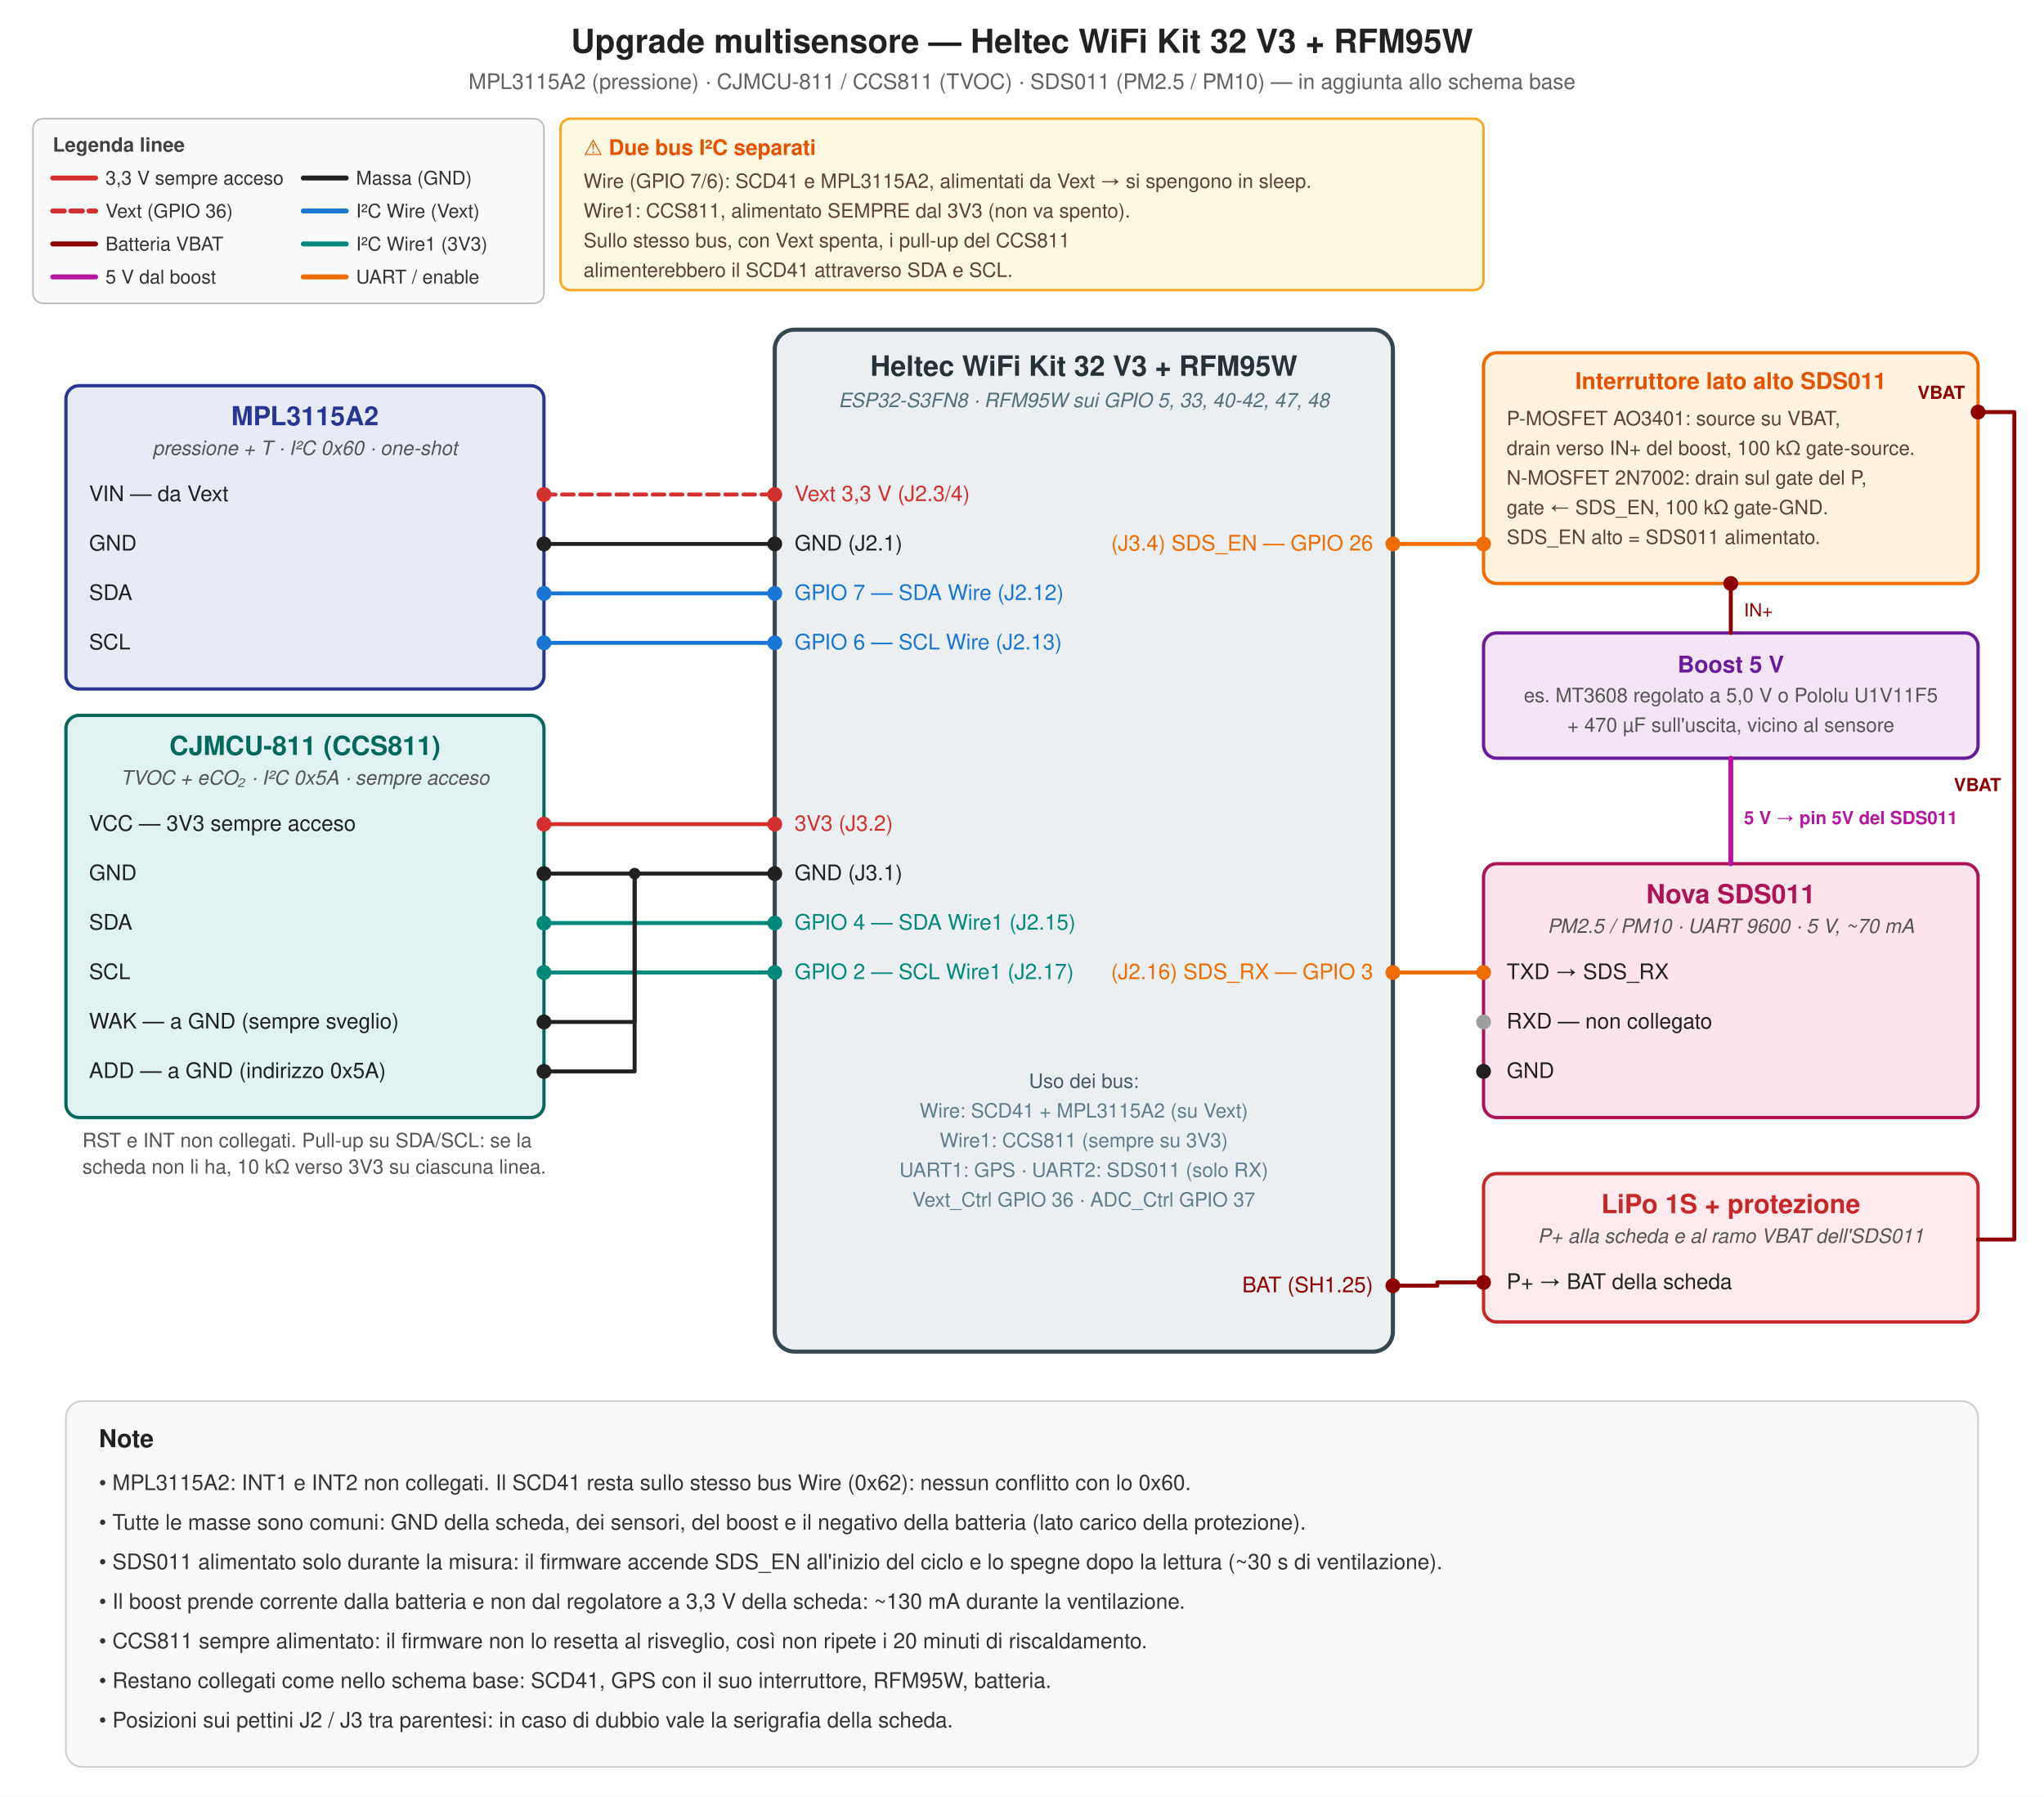
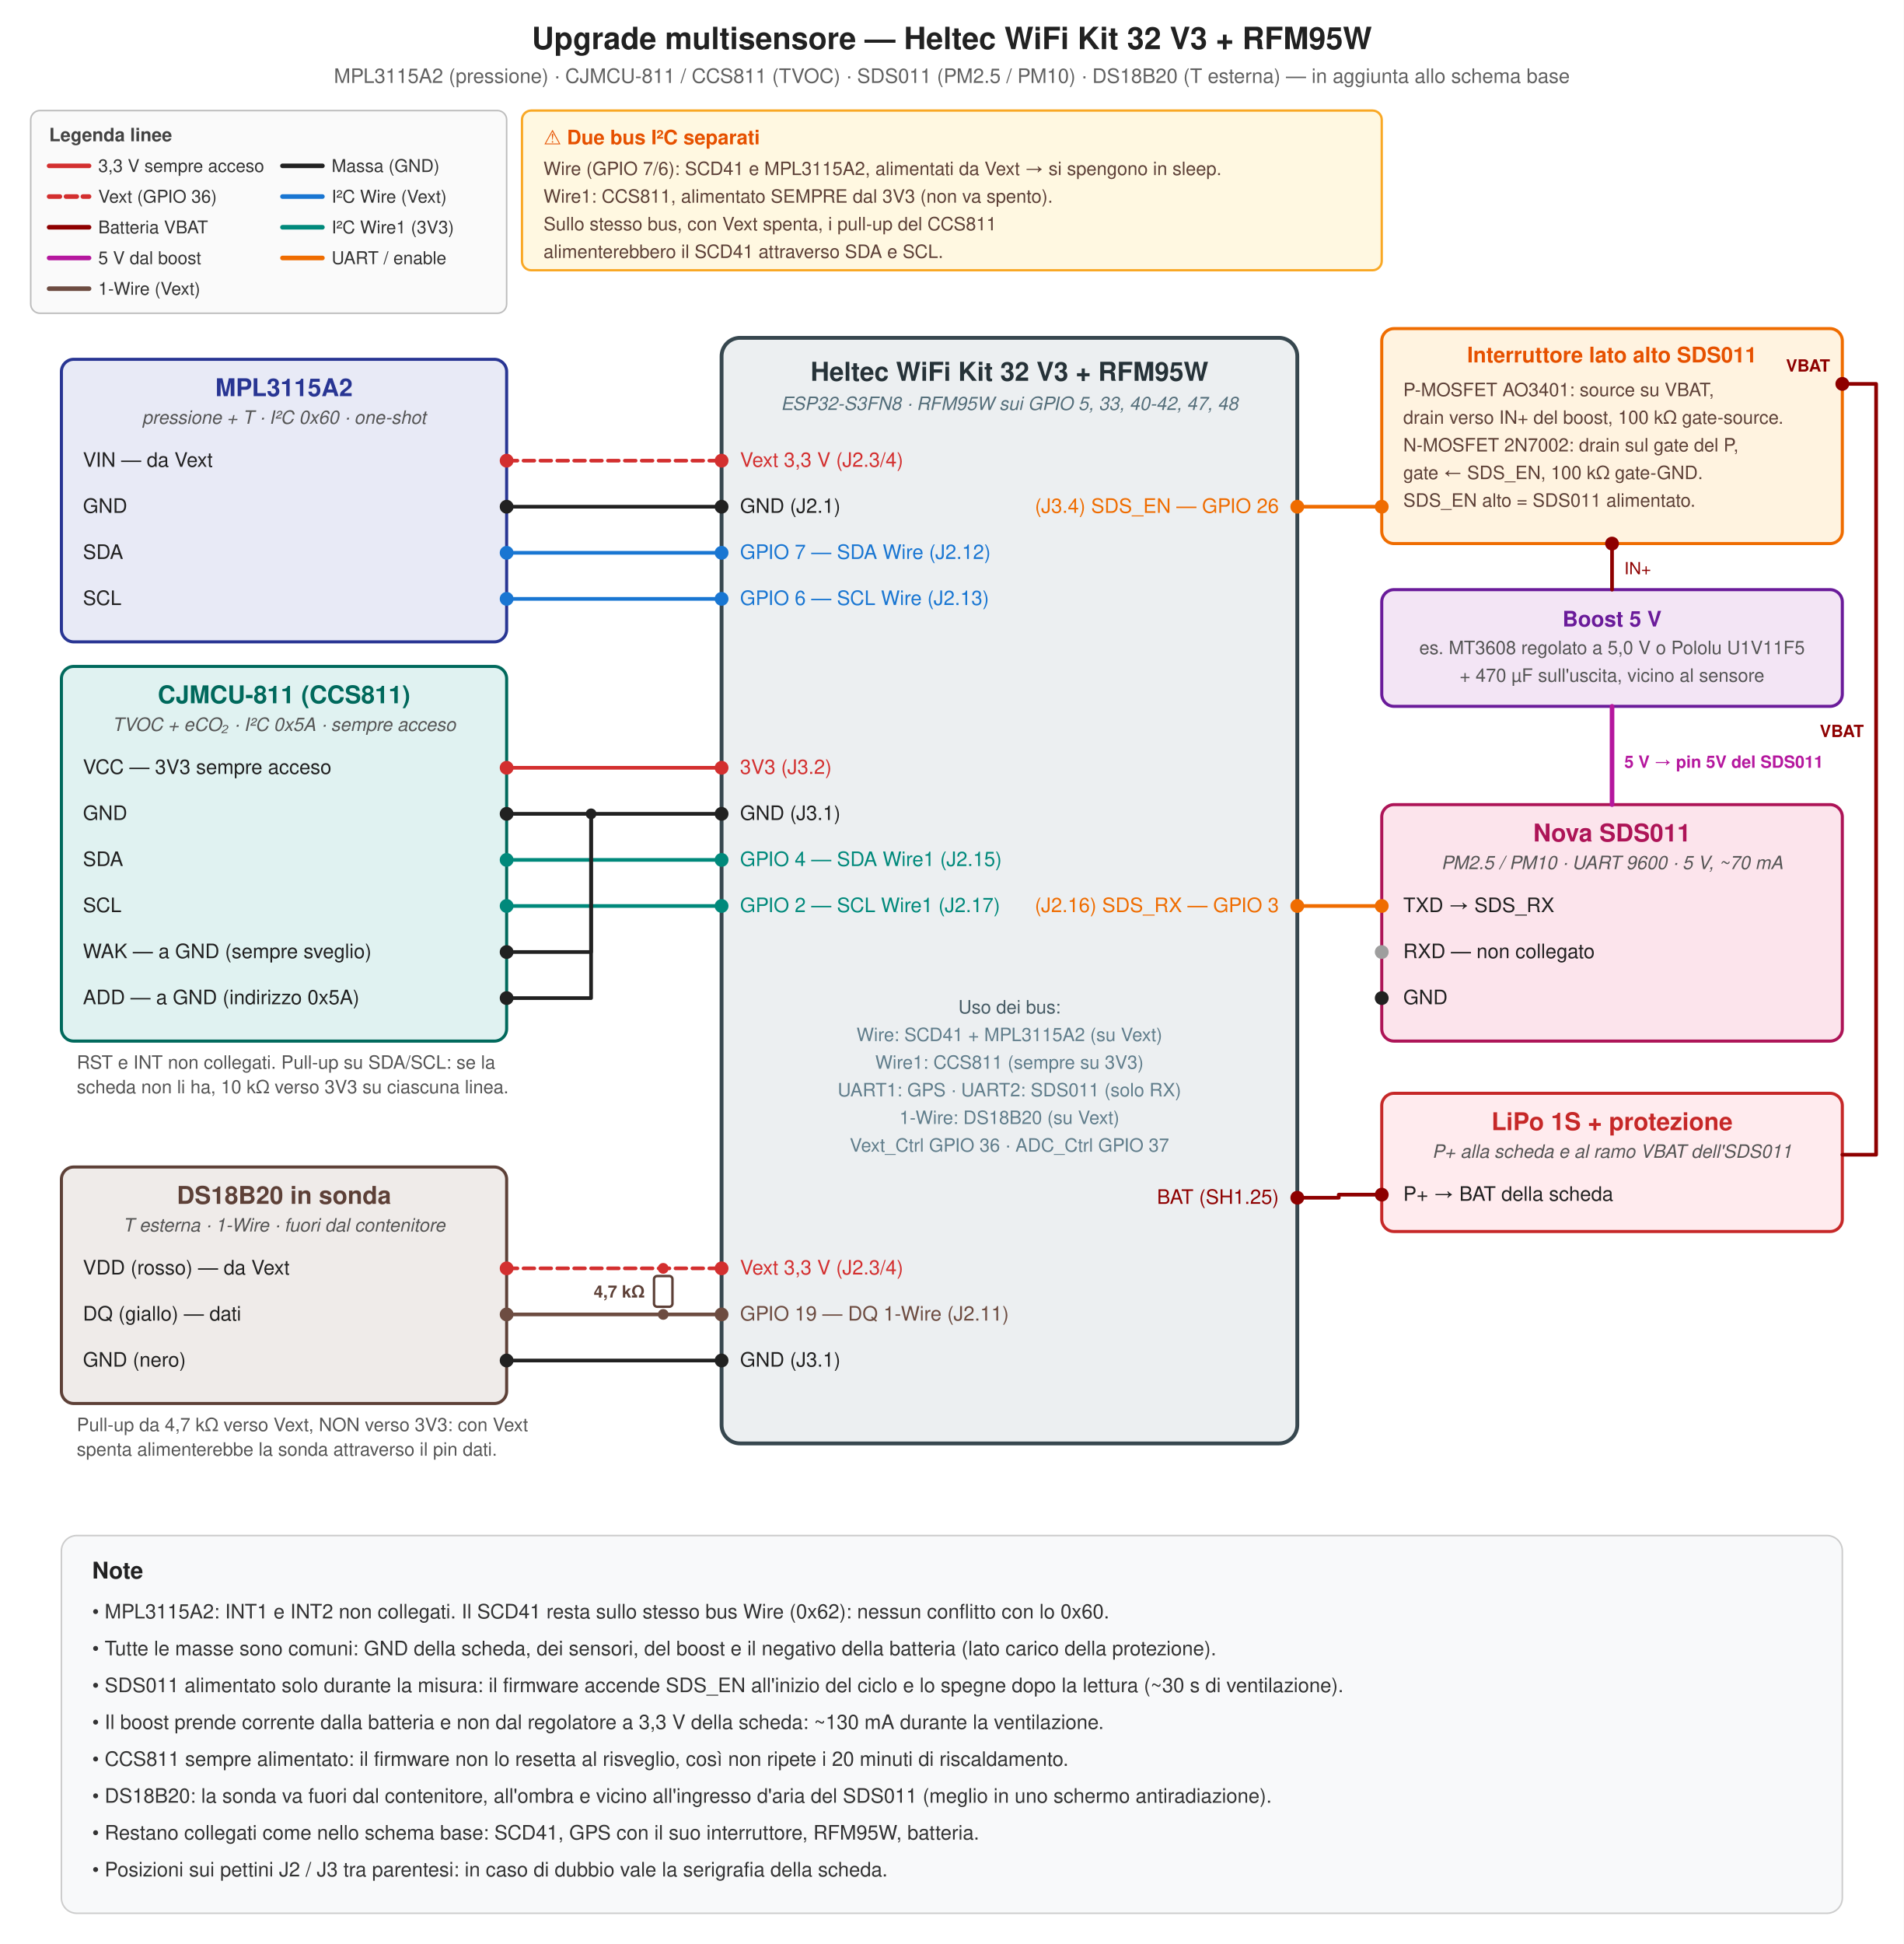
- <svg xmlns="http://www.w3.org/2000/svg" viewBox="0 0 1240 1090" width="1240" height="1090" font-family="Helvetica, Arial, sans-serif">
-   <rect width="1240" height="1090" fill="#ffffff" />
+ <svg xmlns="http://www.w3.org/2000/svg" viewBox="0 0 1240 1266" width="1240" height="1266" font-family="Helvetica, Arial, sans-serif">
+   <rect width="1240" height="1266" fill="#ffffff" />
  <text x="620" y="32" font-size="20" fill="#212121" text-anchor="middle" font-weight="bold">Upgrade multisensore — Heltec WiFi Kit 32 V3 + RFM95W</text>
-   <text x="620" y="54" font-size="13" fill="#616161" text-anchor="middle">MPL3115A2 (pressione) · CJMCU-811 / CCS811 (TVOC) · SDS011 (PM2.5 / PM10) — in aggiunta allo schema base</text>
-   <rect x="20" y="72" width="310" height="112" rx="6" fill="#fafafa" stroke="#bdbdbd" stroke-width="1" />
+   <text x="620" y="54" font-size="13" fill="#616161" text-anchor="middle">MPL3115A2 (pressione) · CJMCU-811 / CCS811 (TVOC) · SDS011 (PM2.5 / PM10) · DS18B20 (T esterna) — in aggiunta allo schema base</text>
+   <rect x="20" y="72" width="310" height="132" rx="6" fill="#fafafa" stroke="#bdbdbd" stroke-width="1" />
  <text x="32" y="92" font-size="12" fill="#424242" text-anchor="start" font-weight="bold">Legenda linee</text>
  <path d="M32 108H58" fill="none" stroke="#d32f2f" stroke-width="3" stroke-linecap="round" stroke-linejoin="round" />
  <text x="64" y="112" font-size="11.5" fill="#333" text-anchor="start">3,3 V sempre acceso</text>
  <path d="M32 128H58" fill="none" stroke="#d32f2f" stroke-width="3" stroke-linecap="round" stroke-linejoin="round" stroke-dasharray="7 4" />
  <text x="64" y="132" font-size="11.5" fill="#333" text-anchor="start">Vext (GPIO 36)</text>
  <path d="M32 148H58" fill="none" stroke="#8e0000" stroke-width="3" stroke-linecap="round" stroke-linejoin="round" />
  <text x="64" y="152" font-size="11.5" fill="#333" text-anchor="start">Batteria VBAT</text>
  <path d="M32 168H58" fill="none" stroke="#b5179e" stroke-width="3" stroke-linecap="round" stroke-linejoin="round" />
  <text x="64" y="172" font-size="11.5" fill="#333" text-anchor="start">5 V dal boost</text>
  <path d="M184 108H210" fill="none" stroke="#212121" stroke-width="3" stroke-linecap="round" stroke-linejoin="round" />
  <text x="216" y="112" font-size="11.5" fill="#333" text-anchor="start">Massa (GND)</text>
  <path d="M184 128H210" fill="none" stroke="#1976d2" stroke-width="3" stroke-linecap="round" stroke-linejoin="round" />
  <text x="216" y="132" font-size="11.5" fill="#333" text-anchor="start">I²C Wire (Vext)</text>
  <path d="M184 148H210" fill="none" stroke="#00897b" stroke-width="3" stroke-linecap="round" stroke-linejoin="round" />
  <text x="216" y="152" font-size="11.5" fill="#333" text-anchor="start">I²C Wire1 (3V3)</text>
  <path d="M184 168H210" fill="none" stroke="#ef6c00" stroke-width="3" stroke-linecap="round" stroke-linejoin="round" />
  <text x="216" y="172" font-size="11.5" fill="#333" text-anchor="start">UART / enable</text>
+   <path d="M32 188H58" fill="none" stroke="#6d4c41" stroke-width="3" stroke-linecap="round" stroke-linejoin="round" />
+   <text x="64" y="192" font-size="11.5" fill="#333" text-anchor="start">1-Wire (Vext)</text>
  <rect x="340" y="72" width="560" height="104" rx="6" fill="#fff8e1" stroke="#f9a825" stroke-width="1.5" />
  <text x="354" y="94" font-size="13" fill="#e65100" text-anchor="start" font-weight="bold">⚠ Due bus I²C separati</text>
  <text x="354" y="114" font-size="12" fill="#5d4037" text-anchor="start">Wire (GPIO 7/6): SCD41 e MPL3115A2, alimentati da Vext → si spengono in sleep.</text>
  <text x="354" y="132" font-size="12" fill="#5d4037" text-anchor="start">Wire1: CCS811, alimentato SEMPRE dal 3V3 (non va spento).</text>
  <text x="354" y="150" font-size="12" fill="#5d4037" text-anchor="start">Sullo stesso bus, con Vext spenta, i pull-up del CCS811</text>
  <text x="354" y="168" font-size="12" fill="#5d4037" text-anchor="start">alimenterebbero il SCD41 attraverso SDA e SCL.</text>
-   <rect x="470" y="200" width="375" height="620" rx="12" fill="#eceff1" stroke="#37474f" stroke-width="2.5" />
-   <text x="657.5" y="228" font-size="17" fill="#263238" text-anchor="middle" font-weight="bold">Heltec WiFi Kit 32 V3 + RFM95W</text>
-   <text x="657.5" y="247" font-size="12" fill="#546e7a" text-anchor="middle" font-style="italic">ESP32-S3FN8 · RFM95W sui GPIO 5, 33, 40-42, 47, 48</text>
+   <rect x="470" y="220" width="375" height="720" rx="12" fill="#eceff1" stroke="#37474f" stroke-width="2.5" />
+   <text x="657.5" y="248" font-size="17" fill="#263238" text-anchor="middle" font-weight="bold">Heltec WiFi Kit 32 V3 + RFM95W</text>
+   <text x="657.5" y="267" font-size="12" fill="#546e7a" text-anchor="middle" font-style="italic">ESP32-S3FN8 · RFM95W sui GPIO 5, 33, 40-42, 47, 48</text>
  <circle cx="470" cy="300" r="4.5" fill="#d32f2f" />
  <text x="482" y="304" font-size="13" fill="#d32f2f" text-anchor="start">Vext 3,3 V (J2.3/4)</text>
  <circle cx="470" cy="330" r="4.5" fill="#212121" />
  <text x="482" y="334" font-size="13" fill="#212121" text-anchor="start">GND (J2.1)</text>
  <circle cx="470" cy="360" r="4.5" fill="#1976d2" />
  <text x="482" y="364" font-size="13" fill="#1976d2" text-anchor="start">GPIO 7 — SDA Wire (J2.12)</text>
  <circle cx="470" cy="390" r="4.5" fill="#1976d2" />
  <text x="482" y="394" font-size="13" fill="#1976d2" text-anchor="start">GPIO 6 — SCL Wire (J2.13)</text>
  <circle cx="470" cy="500" r="4.5" fill="#d32f2f" />
  <text x="482" y="504" font-size="13" fill="#d32f2f" text-anchor="start">3V3 (J3.2)</text>
  <circle cx="470" cy="530" r="4.5" fill="#212121" />
  <text x="482" y="534" font-size="13" fill="#212121" text-anchor="start">GND (J3.1)</text>
  <circle cx="470" cy="560" r="4.5" fill="#00897b" />
  <text x="482" y="564" font-size="13" fill="#00897b" text-anchor="start">GPIO 4 — SDA Wire1 (J2.15)</text>
  <circle cx="470" cy="590" r="4.5" fill="#00897b" />
  <text x="482" y="594" font-size="13" fill="#00897b" text-anchor="start">GPIO 2 — SCL Wire1 (J2.17)</text>
+   <circle cx="470" cy="826" r="4.5" fill="#d32f2f" />
+   <text x="482" y="830" font-size="13" fill="#d32f2f" text-anchor="start">Vext 3,3 V (J2.3/4)</text>
+   <circle cx="470" cy="856" r="4.5" fill="#6d4c41" />
+   <text x="482" y="860" font-size="13" fill="#6d4c41" text-anchor="start">GPIO 19 — DQ 1-Wire (J2.11)</text>
+   <circle cx="470" cy="886" r="4.5" fill="#212121" />
+   <text x="482" y="890" font-size="13" fill="#212121" text-anchor="start">GND (J3.1)</text>
  <circle cx="845" cy="330" r="4.5" fill="#ef6c00" />
  <text x="833" y="334" font-size="13" fill="#ef6c00" text-anchor="end">(J3.4) SDS_EN — GPIO 26</text>
  <circle cx="845" cy="590" r="4.5" fill="#ef6c00" />
  <text x="833" y="594" font-size="13" fill="#ef6c00" text-anchor="end">(J2.16) SDS_RX — GPIO 3</text>
  <circle cx="845" cy="780" r="4.5" fill="#8e0000" />
  <text x="833" y="784" font-size="13" fill="#8e0000" text-anchor="end">BAT (SH1.25)</text>
  <text x="657.5" y="660" font-size="12" fill="#455a64" text-anchor="middle">Uso dei bus:</text>
  <text x="657.5" y="678" font-size="12" fill="#607d8b" text-anchor="middle">Wire: SCD41 + MPL3115A2 (su Vext)</text>
  <text x="657.5" y="696" font-size="12" fill="#607d8b" text-anchor="middle">Wire1: CCS811 (sempre su 3V3)</text>
  <text x="657.5" y="714" font-size="12" fill="#607d8b" text-anchor="middle">UART1: GPS · UART2: SDS011 (solo RX)</text>
-   <text x="657.5" y="732" font-size="12" fill="#607d8b" text-anchor="middle">Vext_Ctrl GPIO 36 · ADC_Ctrl GPIO 37</text>
+   <text x="657.5" y="732" font-size="12" fill="#607d8b" text-anchor="middle">1-Wire: DS18B20 (su Vext)</text>
+   <text x="657.5" y="750" font-size="12" fill="#607d8b" text-anchor="middle">Vext_Ctrl GPIO 36 · ADC_Ctrl GPIO 37</text>
  <rect x="40" y="234" width="290" height="184" rx="8" fill="#e8eaf6" stroke="#283593" stroke-width="2" />
  <text x="185.0" y="258" font-size="16" fill="#283593" text-anchor="middle" font-weight="bold">MPL3115A2</text>
  <text x="185.0" y="276" font-size="12" fill="#555" text-anchor="middle" font-style="italic">pressione + T · I²C 0x60 · one-shot</text>
  <circle cx="330" cy="300" r="4.5" fill="#d32f2f" />
  <text x="54" y="304" font-size="13" fill="#212121" text-anchor="start">VIN — da Vext</text>
  <circle cx="330" cy="330" r="4.5" fill="#212121" />
  <text x="54" y="334" font-size="13" fill="#212121" text-anchor="start">GND</text>
  <circle cx="330" cy="360" r="4.5" fill="#1976d2" />
  <text x="54" y="364" font-size="13" fill="#212121" text-anchor="start">SDA</text>
  <circle cx="330" cy="390" r="4.5" fill="#1976d2" />
  <text x="54" y="394" font-size="13" fill="#212121" text-anchor="start">SCL</text>
  <path d="M330 300H400V300H470" fill="none" stroke="#d32f2f" stroke-width="2.4" stroke-linecap="round" stroke-linejoin="round" stroke-dasharray="7 4" />
  <path d="M330 330H385V330H470" fill="none" stroke="#212121" stroke-width="2.4" stroke-linecap="round" stroke-linejoin="round" />
  <path d="M330 360H370V360H470" fill="none" stroke="#1976d2" stroke-width="2.4" stroke-linecap="round" stroke-linejoin="round" />
  <path d="M330 390H355V390H470" fill="none" stroke="#1976d2" stroke-width="2.4" stroke-linecap="round" stroke-linejoin="round" />
  <rect x="40" y="434" width="290" height="244" rx="8" fill="#e0f2f1" stroke="#00695c" stroke-width="2" />
  <text x="185.0" y="458" font-size="16" fill="#00695c" text-anchor="middle" font-weight="bold">CJMCU-811 (CCS811)</text>
  <text x="185.0" y="476" font-size="12" fill="#555" text-anchor="middle" font-style="italic">TVOC + eCO₂ · I²C 0x5A · sempre acceso</text>
  <circle cx="330" cy="500" r="4.5" fill="#d32f2f" />
  <text x="54" y="504" font-size="13" fill="#212121" text-anchor="start">VCC — 3V3 sempre acceso</text>
  <circle cx="330" cy="530" r="4.5" fill="#212121" />
  <text x="54" y="534" font-size="13" fill="#212121" text-anchor="start">GND</text>
  <circle cx="330" cy="560" r="4.5" fill="#00897b" />
  <text x="54" y="564" font-size="13" fill="#212121" text-anchor="start">SDA</text>
  <circle cx="330" cy="590" r="4.5" fill="#00897b" />
  <text x="54" y="594" font-size="13" fill="#212121" text-anchor="start">SCL</text>
  <circle cx="330" cy="620" r="4.5" fill="#212121" />
  <text x="54" y="624" font-size="13" fill="#212121" text-anchor="start">WAK — a GND (sempre sveglio)</text>
  <circle cx="330" cy="650" r="4.5" fill="#212121" />
  <text x="54" y="654" font-size="13" fill="#212121" text-anchor="start">ADD — a GND (indirizzo 0x5A)</text>
  <path d="M330 500H400V500H470" fill="none" stroke="#d32f2f" stroke-width="2.4" stroke-linecap="round" stroke-linejoin="round" />
  <path d="M330 530H385V530H470" fill="none" stroke="#212121" stroke-width="2.4" stroke-linecap="round" stroke-linejoin="round" />
  <path d="M330 560H370V560H470" fill="none" stroke="#00897b" stroke-width="2.4" stroke-linecap="round" stroke-linejoin="round" />
  <path d="M330 590H355V590H470" fill="none" stroke="#00897b" stroke-width="2.4" stroke-linecap="round" stroke-linejoin="round" />
  <path d="M330 620H385V530" fill="none" stroke="#212121" stroke-width="2.4" stroke-linecap="round" stroke-linejoin="round" />
  <path d="M330 650H385V530" fill="none" stroke="#212121" stroke-width="2.4" stroke-linecap="round" stroke-linejoin="round" />
  <circle cx="385" cy="530" r="3.5" fill="#212121" />
  <text x="50" y="696" font-size="12" fill="#555" text-anchor="start">RST e INT non collegati. Pull-up su SDA/SCL: se la</text>
  <text x="50" y="712" font-size="12" fill="#555" text-anchor="start">scheda non li ha, 10 kΩ verso 3V3 su ciascuna linea.</text>
+   <rect x="40" y="760" width="290" height="154" rx="8" fill="#efebe9" stroke="#5d4037" stroke-width="2" />
+   <text x="185.0" y="784" font-size="16" fill="#5d4037" text-anchor="middle" font-weight="bold">DS18B20 in sonda</text>
+   <text x="185.0" y="802" font-size="12" fill="#555" text-anchor="middle" font-style="italic">T esterna · 1-Wire · fuori dal contenitore</text>
+   <circle cx="330" cy="826" r="4.5" fill="#d32f2f" />
+   <text x="54" y="830" font-size="13" fill="#212121" text-anchor="start">VDD (rosso) — da Vext</text>
+   <circle cx="330" cy="856" r="4.5" fill="#6d4c41" />
+   <text x="54" y="860" font-size="13" fill="#212121" text-anchor="start">DQ (giallo) — dati</text>
+   <circle cx="330" cy="886" r="4.5" fill="#212121" />
+   <text x="54" y="890" font-size="13" fill="#212121" text-anchor="start">GND (nero)</text>
+   <path d="M330 826H400V826H470" fill="none" stroke="#d32f2f" stroke-width="2.4" stroke-linecap="round" stroke-linejoin="round" stroke-dasharray="7 4" />
+   <path d="M330 856H385V856H470" fill="none" stroke="#6d4c41" stroke-width="2.4" stroke-linecap="round" stroke-linejoin="round" />
+   <path d="M330 886H370V886H470" fill="none" stroke="#212121" stroke-width="2.4" stroke-linecap="round" stroke-linejoin="round" />
+   <circle cx="432" cy="826" r="3.5" fill="#d32f2f" />
+   <circle cx="432" cy="856" r="3.5" fill="#6d4c41" />
+   <rect x="426" y="831" width="12" height="20" rx="2" fill="#ffffff" stroke="#5d4037" stroke-width="1.6" />
+   <text x="420" y="845.0" font-size="11" fill="#5d4037" text-anchor="end" font-weight="bold">4,7 kΩ</text>
+   <text x="50" y="932" font-size="12" fill="#555" text-anchor="start">Pull-up da 4,7 kΩ verso Vext, NON verso 3V3: con Vext</text>
+   <text x="50" y="948" font-size="12" fill="#555" text-anchor="start">spenta alimenterebbe la sonda attraverso il pin dati.</text>
  <rect x="900" y="214" width="300" height="140" rx="8" fill="#fff3e0" stroke="#ef6c00" stroke-width="2" />
  <text x="1050" y="236" font-size="14" fill="#e65100" text-anchor="middle" font-weight="bold">Interruttore lato alto SDS011</text>
  <text x="914" y="258" font-size="12" fill="#5d4037" text-anchor="start">P-MOSFET AO3401: source su VBAT,</text>
  <text x="914" y="276" font-size="12" fill="#5d4037" text-anchor="start">drain verso IN+ del boost, 100 kΩ gate-source.</text>
  <text x="914" y="294" font-size="12" fill="#5d4037" text-anchor="start">N-MOSFET 2N7002: drain sul gate del P,</text>
  <text x="914" y="312" font-size="12" fill="#5d4037" text-anchor="start">gate ← SDS_EN, 100 kΩ gate-GND.</text>
  <text x="914" y="330" font-size="12" fill="#5d4037" text-anchor="start">SDS_EN alto = SDS011 alimentato.</text>
  <circle cx="900" cy="330" r="4.5" fill="#ef6c00" />
  <text x="908" y="324" font-size="11" fill="#212121" text-anchor="start" />
  <path d="M845 330H900" fill="none" stroke="#ef6c00" stroke-width="2.4" stroke-linecap="round" stroke-linejoin="round" />
  <circle cx="1200" cy="250" r="4.5" fill="#8e0000" />
  <text x="1192" y="242" font-size="11" fill="#8e0000" text-anchor="end" font-weight="bold">VBAT</text>
  <circle cx="1050" cy="354" r="4.5" fill="#8e0000" />
  <rect x="900" y="384" width="300" height="76" rx="8" fill="#f3e5f5" stroke="#6a1b9a" stroke-width="2" />
  <text x="1050" y="408" font-size="14" fill="#6a1b9a" text-anchor="middle" font-weight="bold">Boost 5 V</text>
  <text x="1050" y="426" font-size="12" fill="#555" text-anchor="middle">es. MT3608 regolato a 5,0 V o Pololu U1V11F5</text>
  <text x="1050" y="444" font-size="12" fill="#555" text-anchor="middle">+ 470 µF sull'uscita, vicino al sensore</text>
  <path d="M1050 354V384" fill="none" stroke="#8e0000" stroke-width="2.4" stroke-linecap="round" stroke-linejoin="round" />
  <text x="1058" y="374" font-size="11" fill="#8e0000" text-anchor="start">IN+</text>
  <rect x="900" y="524" width="300" height="154" rx="8" fill="#fce4ec" stroke="#ad1457" stroke-width="2" />
  <text x="1050.0" y="548" font-size="16" fill="#ad1457" text-anchor="middle" font-weight="bold">Nova SDS011</text>
  <text x="1050.0" y="566" font-size="12" fill="#555" text-anchor="middle" font-style="italic">PM2.5 / PM10 · UART 9600 · 5 V, ~70 mA</text>
  <circle cx="900" cy="590" r="4.5" fill="#ef6c00" />
  <text x="914" y="594" font-size="13" fill="#212121" text-anchor="start">TXD → SDS_RX</text>
  <circle cx="900" cy="620" r="4.5" fill="#9e9e9e" />
  <text x="914" y="624" font-size="13" fill="#212121" text-anchor="start">RXD — non collegato</text>
  <circle cx="900" cy="650" r="4.5" fill="#212121" />
  <text x="914" y="654" font-size="13" fill="#212121" text-anchor="start">GND</text>
  <path d="M1050 460V524" fill="none" stroke="#b5179e" stroke-width="3" stroke-linecap="round" stroke-linejoin="round" />
  <text x="1058" y="500" font-size="11" fill="#b5179e" text-anchor="start" font-weight="bold">5 V → pin 5V del SDS011</text>
  <path d="M845 590H872V590H900" fill="none" stroke="#ef6c00" stroke-width="2.4" stroke-linecap="round" stroke-linejoin="round" />
  <rect x="900" y="712" width="300" height="90" rx="8" fill="#ffebee" stroke="#c62828" stroke-width="2" />
  <text x="1050.0" y="736" font-size="16" fill="#c62828" text-anchor="middle" font-weight="bold">LiPo 1S + protezione</text>
  <text x="1050.0" y="754" font-size="12" fill="#555" text-anchor="middle" font-style="italic">P+ alla scheda e al ramo VBAT dell'SDS011</text>
  <circle cx="900" cy="778" r="4.5" fill="#8e0000" />
  <text x="914" y="782" font-size="13" fill="#212121" text-anchor="start">P+ → BAT della scheda</text>
  <path d="M845 780H872V778H900" fill="none" stroke="#8e0000" stroke-width="2.4" stroke-linecap="round" stroke-linejoin="round" />
  <path d="M1200 752H1222V250H1200" fill="none" stroke="#8e0000" stroke-width="2.4" stroke-linecap="round" stroke-linejoin="round" />
  <text x="1214" y="480" font-size="11" fill="#8e0000" text-anchor="end" font-weight="bold">VBAT</text>
-   <rect x="40" y="850" width="1160" height="222" rx="10" fill="#f8f9fa" stroke="#ccc" stroke-width="1" />
-   <text x="60" y="878" font-size="15" fill="#212121" text-anchor="start" font-weight="bold">Note</text>
-   <text x="60" y="904" font-size="13" fill="#333" text-anchor="start">• MPL3115A2: INT1 e INT2 non collegati. Il SCD41 resta sullo stesso bus Wire (0x62): nessun conflitto con lo 0x60.</text>
-   <text x="60" y="928" font-size="13" fill="#333" text-anchor="start">• Tutte le masse sono comuni: GND della scheda, dei sensori, del boost e il negativo della batteria (lato carico della protezione).</text>
-   <text x="60" y="952" font-size="13" fill="#333" text-anchor="start">• SDS011 alimentato solo durante la misura: il firmware accende SDS_EN all'inizio del ciclo e lo spegne dopo la lettura (~30 s di ventilazione).</text>
-   <text x="60" y="976" font-size="13" fill="#333" text-anchor="start">• Il boost prende corrente dalla batteria e non dal regolatore a 3,3 V della scheda: ~130 mA durante la ventilazione.</text>
-   <text x="60" y="1000" font-size="13" fill="#333" text-anchor="start">• CCS811 sempre alimentato: il firmware non lo resetta al risveglio, così non ripete i 20 minuti di riscaldamento.</text>
-   <text x="60" y="1024" font-size="13" fill="#333" text-anchor="start">• Restano collegati come nello schema base: SCD41, GPS con il suo interruttore, RFM95W, batteria.</text>
-   <text x="60" y="1048" font-size="13" fill="#333" text-anchor="start">• Posizioni sui pettini J2 / J3 tra parentesi: in caso di dubbio vale la serigrafia della scheda.</text>
+   <rect x="40" y="1000" width="1160" height="246" rx="10" fill="#f8f9fa" stroke="#ccc" stroke-width="1" />
+   <text x="60" y="1028" font-size="15" fill="#212121" text-anchor="start" font-weight="bold">Note</text>
+   <text x="60" y="1054" font-size="13" fill="#333" text-anchor="start">• MPL3115A2: INT1 e INT2 non collegati. Il SCD41 resta sullo stesso bus Wire (0x62): nessun conflitto con lo 0x60.</text>
+   <text x="60" y="1078" font-size="13" fill="#333" text-anchor="start">• Tutte le masse sono comuni: GND della scheda, dei sensori, del boost e il negativo della batteria (lato carico della protezione).</text>
+   <text x="60" y="1102" font-size="13" fill="#333" text-anchor="start">• SDS011 alimentato solo durante la misura: il firmware accende SDS_EN all'inizio del ciclo e lo spegne dopo la lettura (~30 s di ventilazione).</text>
+   <text x="60" y="1126" font-size="13" fill="#333" text-anchor="start">• Il boost prende corrente dalla batteria e non dal regolatore a 3,3 V della scheda: ~130 mA durante la ventilazione.</text>
+   <text x="60" y="1150" font-size="13" fill="#333" text-anchor="start">• CCS811 sempre alimentato: il firmware non lo resetta al risveglio, così non ripete i 20 minuti di riscaldamento.</text>
+   <text x="60" y="1174" font-size="13" fill="#333" text-anchor="start">• DS18B20: la sonda va fuori dal contenitore, all'ombra e vicino all'ingresso d'aria del SDS011 (meglio in uno schermo antiradiazione).</text>
+   <text x="60" y="1198" font-size="13" fill="#333" text-anchor="start">• Restano collegati come nello schema base: SCD41, GPS con il suo interruttore, RFM95W, batteria.</text>
+   <text x="60" y="1222" font-size="13" fill="#333" text-anchor="start">• Posizioni sui pettini J2 / J3 tra parentesi: in caso di dubbio vale la serigrafia della scheda.</text>
</svg>
